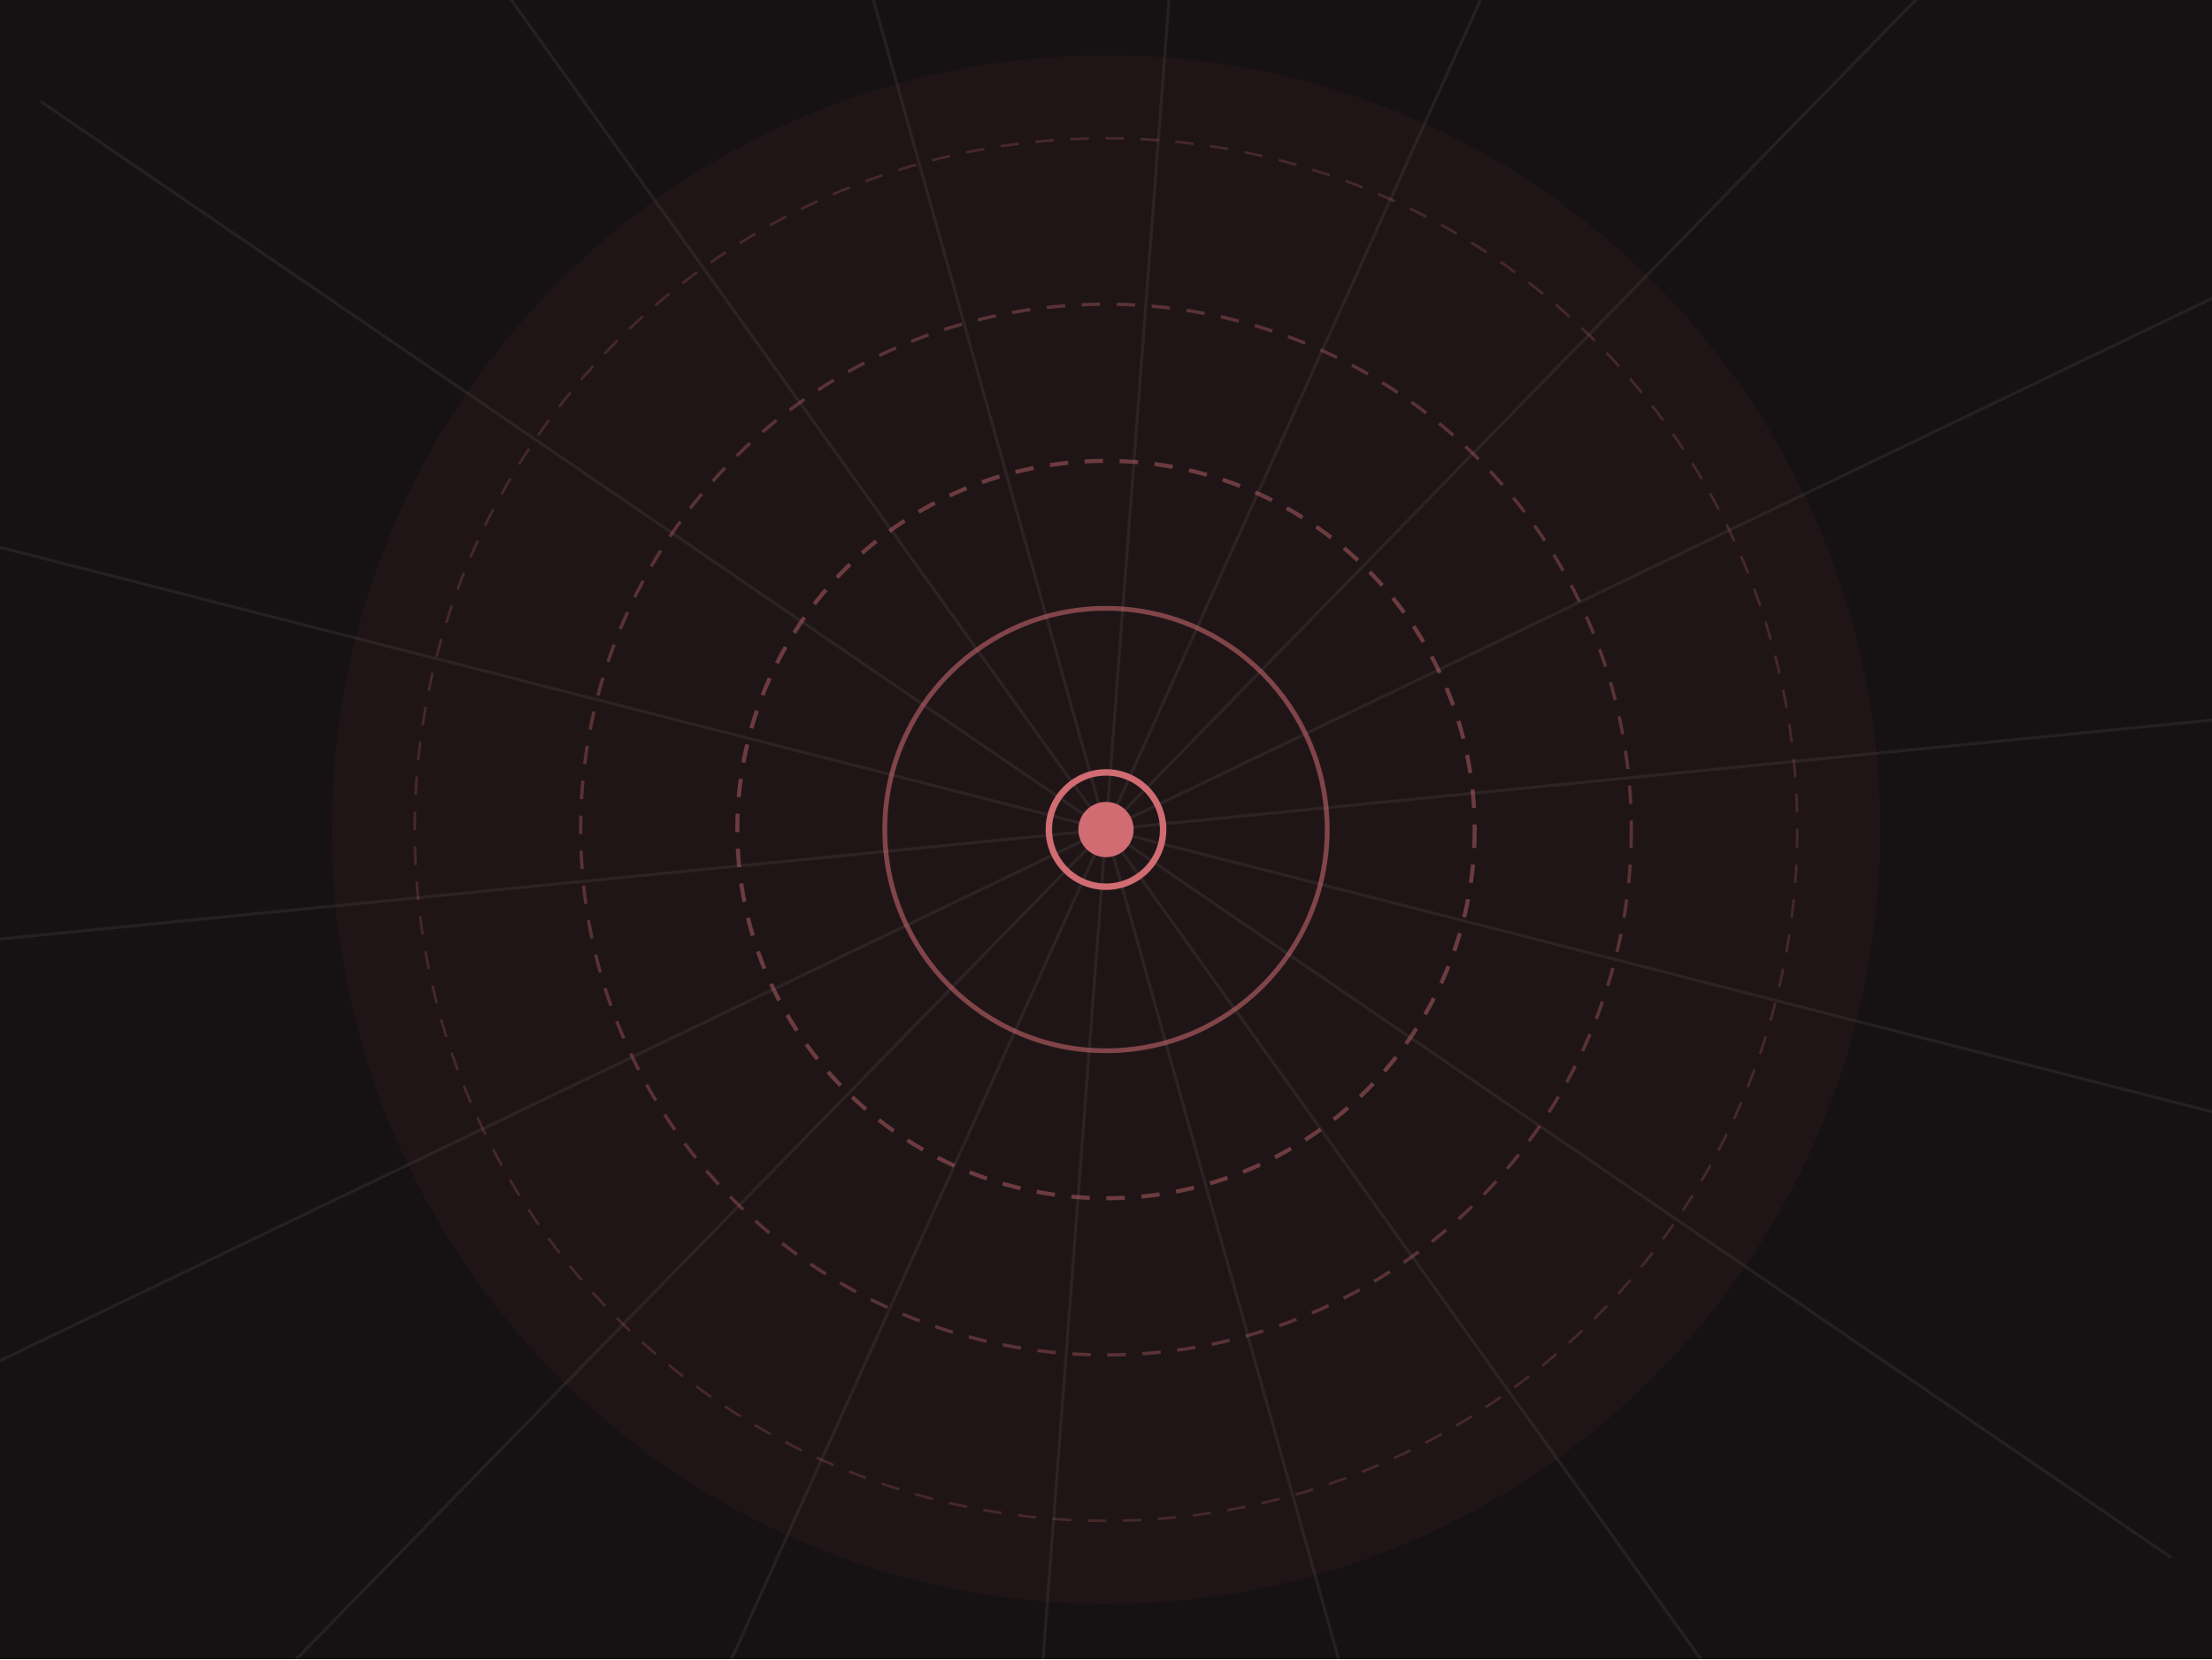
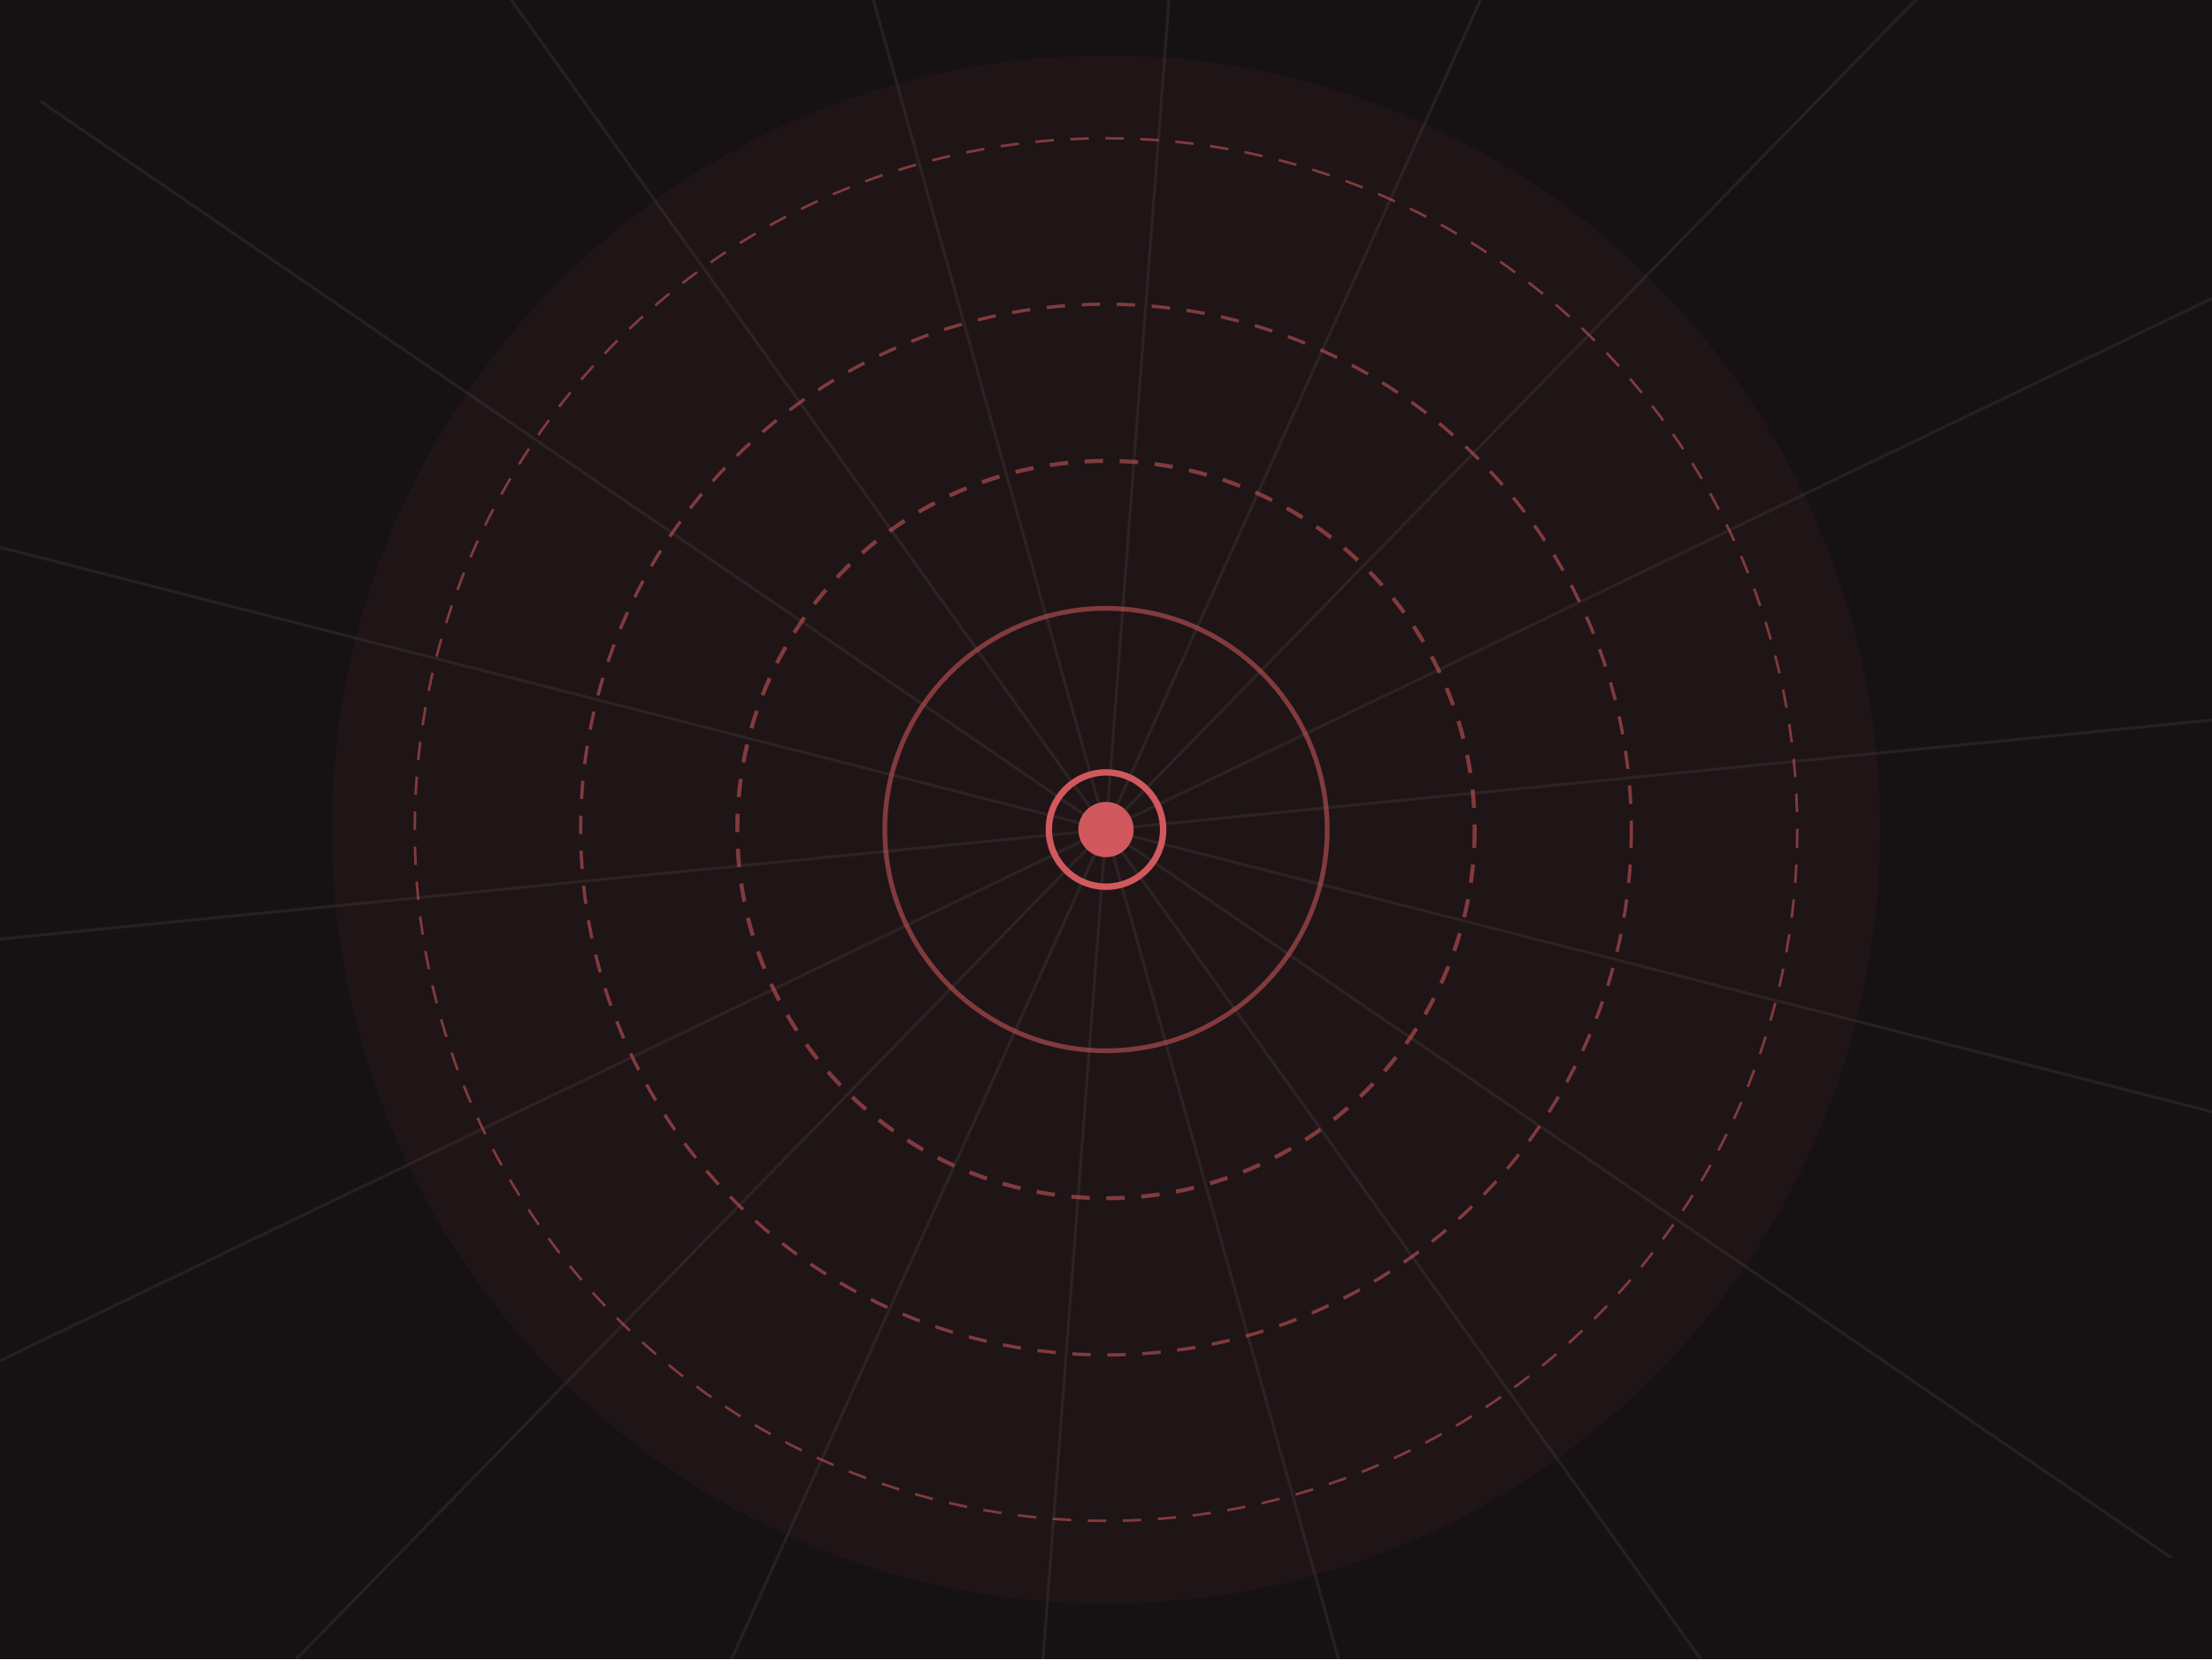
<svg xmlns="http://www.w3.org/2000/svg" viewBox="0 0 1200 900" width="1200" height="900" role="img" aria-label="Service area radius">
  <defs />
-   <style>.rg{animation:rg 4.5s ease-out infinite;transform-origin:600px 450px}@keyframes rg{0%{transform:scale(.7);opacity:0}35%{opacity:.55}100%{transform:scale(1.12);opacity:0}}@media (prefers-reduced-motion: reduce){*{animation:none!important}.dw{stroke-dashoffset:0!important}.fin{opacity:1!important}}</style>
+   <style>.rg{animation:rg 4.5s ease-out infinite;transform-origin:600px 450px}@keyframes rg{0%{transform:scale(.7);opacity:0}35%{opacity:.55}100%{transform:scale(1.12);opacity:0}}@media (prefers-reduced-motion: reduce){*{animation:none!important}.dw{stroke-dashoffset:0!important}.fin{opacity:1!important}}/*rest-state*/.rg{opacity:0.55}</style>
  <rect width="1200" height="900" fill="#161113" />
  <line x1="-78" y1="277" x2="1278" y2="623" stroke="#f7f4f4" stroke-width="1.6" opacity="0.07" />
  <line x1="22" y1="55" x2="1178" y2="845" stroke="#f7f4f4" stroke-width="1.6" opacity="0.07" />
  <line x1="192" y1="-119" x2="1008" y2="1019" stroke="#f7f4f4" stroke-width="1.6" opacity="0.07" />
  <line x1="411" y1="-224" x2="789" y2="1124" stroke="#f7f4f4" stroke-width="1.6" opacity="0.07" />
  <line x1="653" y1="-248" x2="547" y2="1148" stroke="#f7f4f4" stroke-width="1.6" opacity="0.07" />
  <line x1="888" y1="-188" x2="312" y2="1088" stroke="#f7f4f4" stroke-width="1.6" opacity="0.07" />
  <line x1="1089" y1="-51" x2="111" y2="951" stroke="#f7f4f4" stroke-width="1.6" opacity="0.07" />
  <line x1="1231" y1="147" x2="-31" y2="753" stroke="#f7f4f4" stroke-width="1.6" opacity="0.07" />
  <line x1="1297" y1="381" x2="-97" y2="519" stroke="#f7f4f4" stroke-width="1.6" opacity="0.07" />
-   <circle cx="600" cy="450" r="420" fill="#d06c72" opacity="0.05" />
-   <circle class="rg" cx="600" cy="450" r="120" fill="none" stroke="#d06c72" stroke-width="2.6" opacity="0.55" stroke-dasharray="none" style="animation-delay:0.0s" />
-   <circle class="rg" cx="600" cy="450" r="200" fill="none" stroke="#d06c72" stroke-width="2.2" opacity="0.44" stroke-dasharray="10 9" style="animation-delay:0.5s" />
-   <circle class="rg" cx="600" cy="450" r="285" fill="none" stroke="#d06c72" stroke-width="1.8" opacity="0.33" stroke-dasharray="10 9" style="animation-delay:1.0s" />
-   <circle class="rg" cx="600" cy="450" r="375" fill="none" stroke="#d06c72" stroke-width="1.4" opacity="0.22" stroke-dasharray="10 9" style="animation-delay:1.5s" />
-   <circle cx="600" cy="450" r="15" fill="#d06c72" />
-   <circle cx="600" cy="450" r="31" fill="none" stroke="#d06c72" stroke-width="3.5" />
+   <circle cx="600" cy="450" r="420" fill="#d1595d" opacity="0.05" />
+   <circle class="rg" cx="600" cy="450" r="120" fill="none" stroke="#d1595d" stroke-width="2.6" opacity="0.55" stroke-dasharray="none" style="animation-delay:0.0s" />
+   <circle class="rg" cx="600" cy="450" r="200" fill="none" stroke="#d1595d" stroke-width="2.2" opacity="0.44" stroke-dasharray="10 9" style="animation-delay:0.5s" />
+   <circle class="rg" cx="600" cy="450" r="285" fill="none" stroke="#d1595d" stroke-width="1.8" opacity="0.33" stroke-dasharray="10 9" style="animation-delay:1.0s" />
+   <circle class="rg" cx="600" cy="450" r="375" fill="none" stroke="#d1595d" stroke-width="1.4" opacity="0.22" stroke-dasharray="10 9" style="animation-delay:1.5s" />
+   <circle cx="600" cy="450" r="15" fill="#d1595d" />
+   <circle cx="600" cy="450" r="31" fill="none" stroke="#d1595d" stroke-width="3.5" />
</svg>
